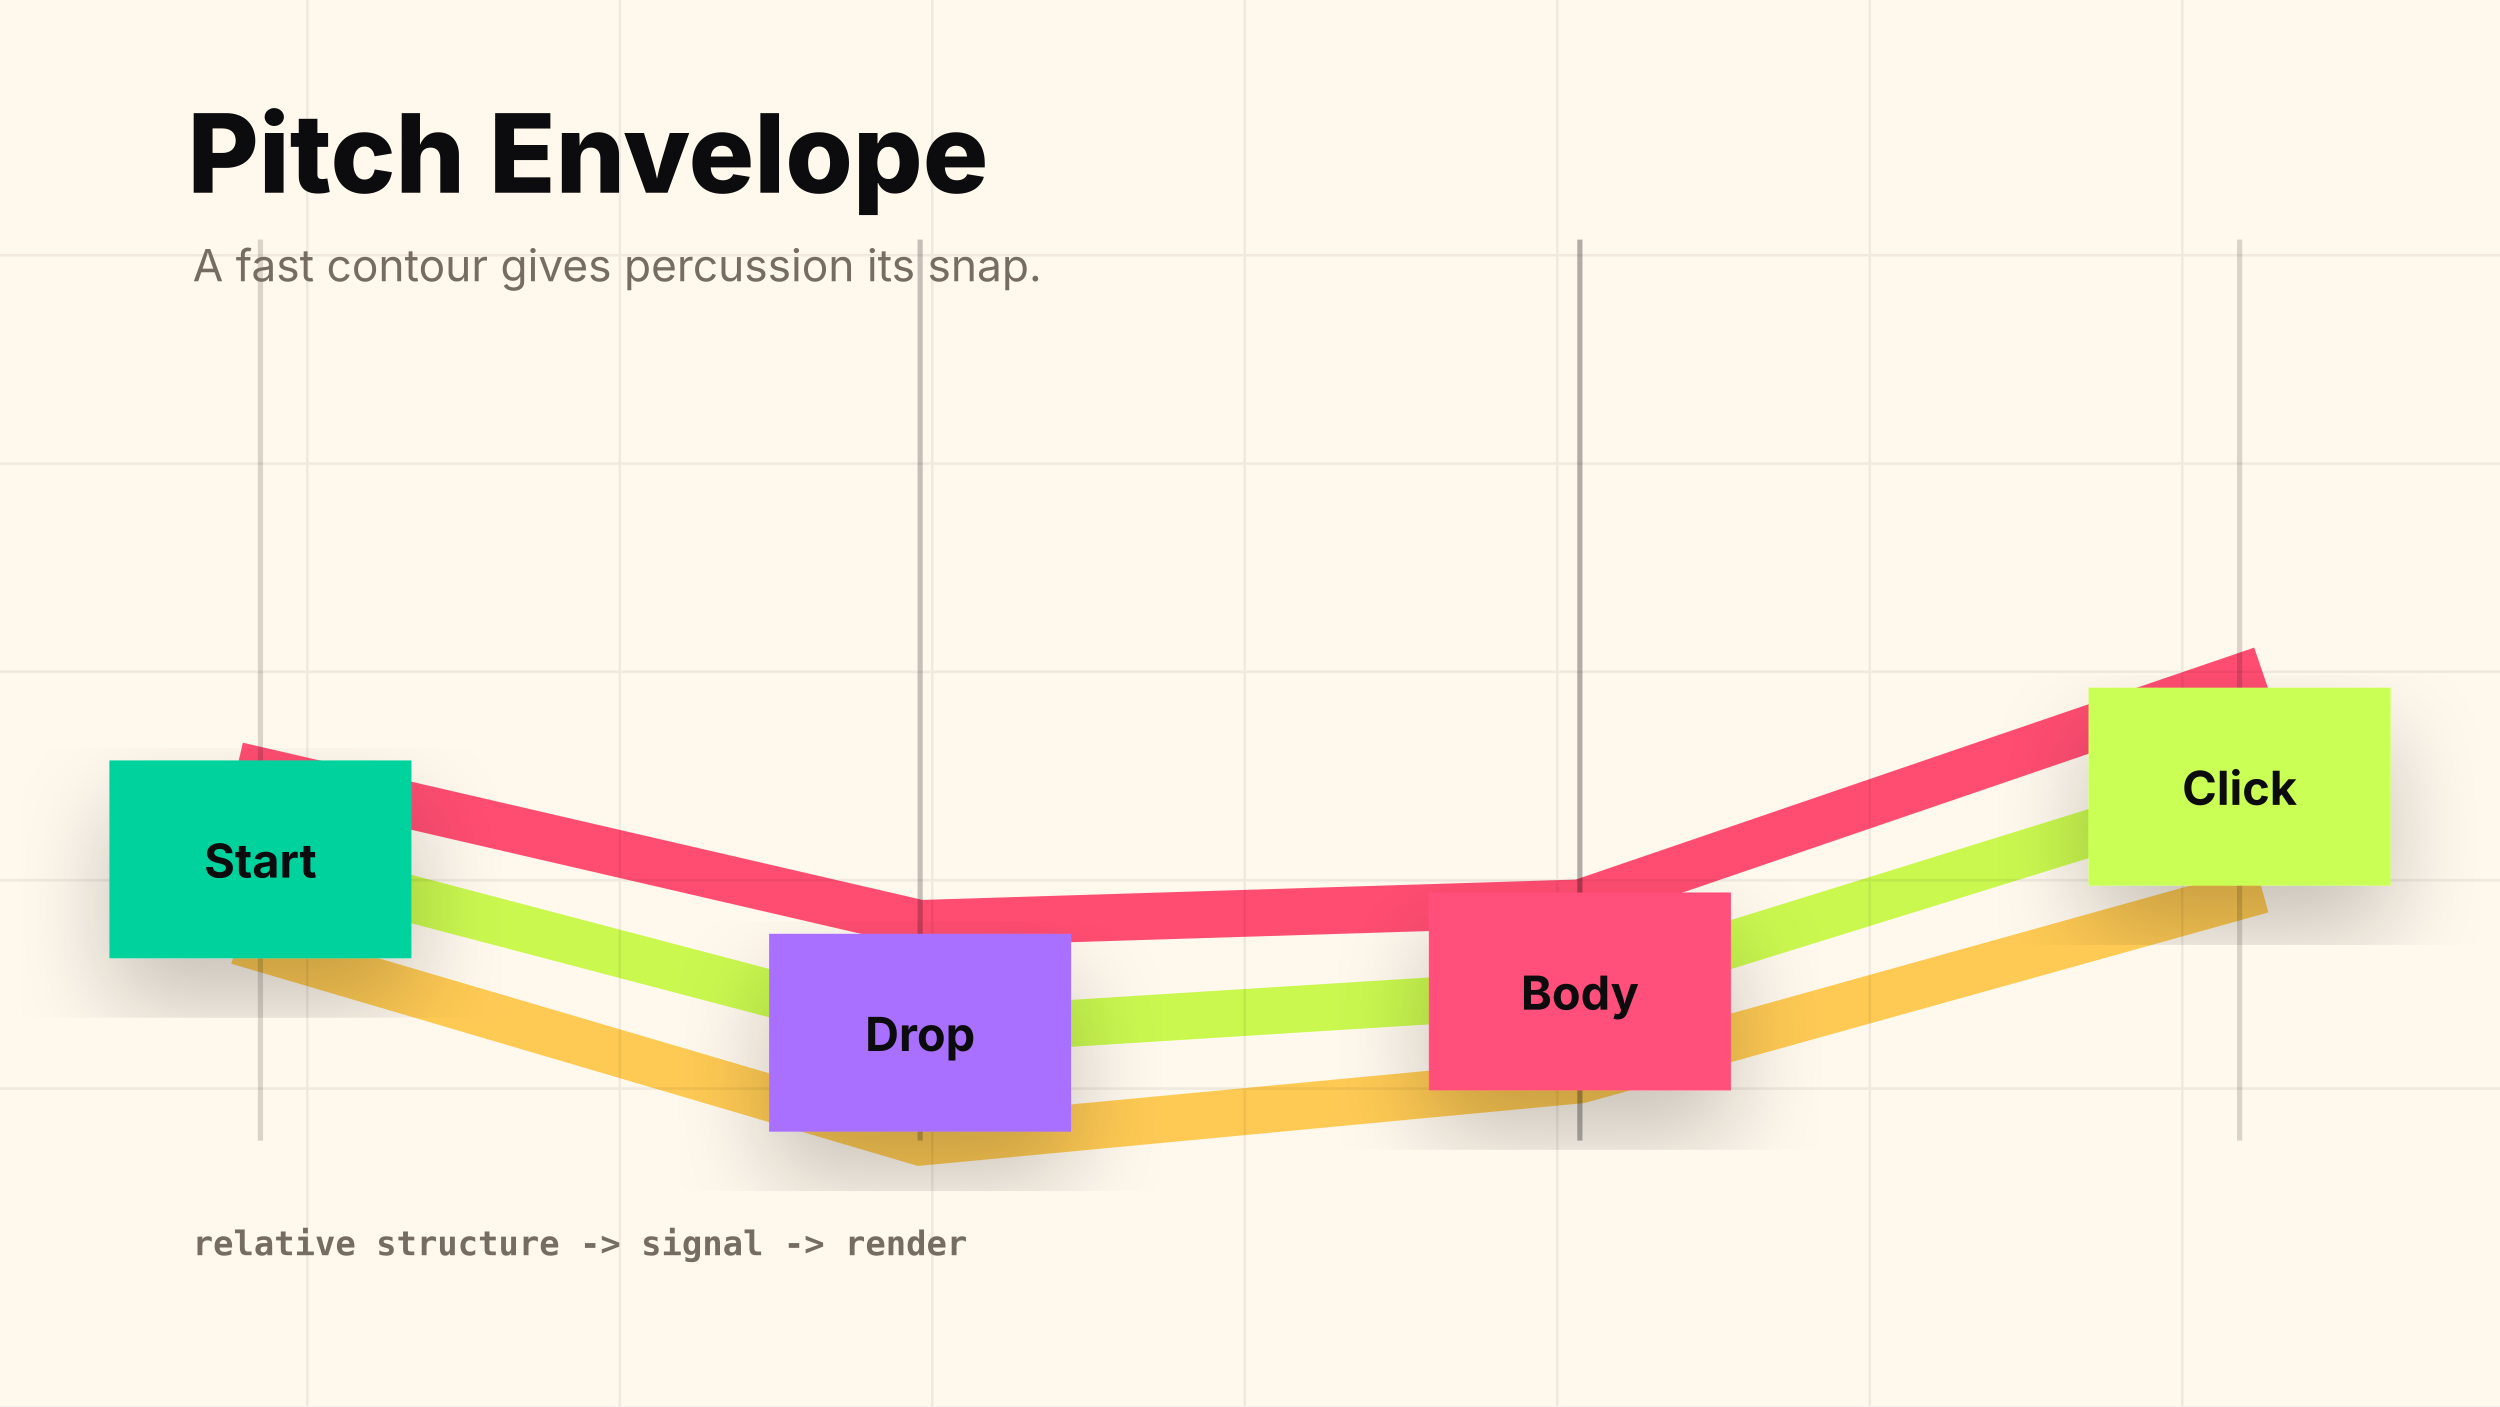
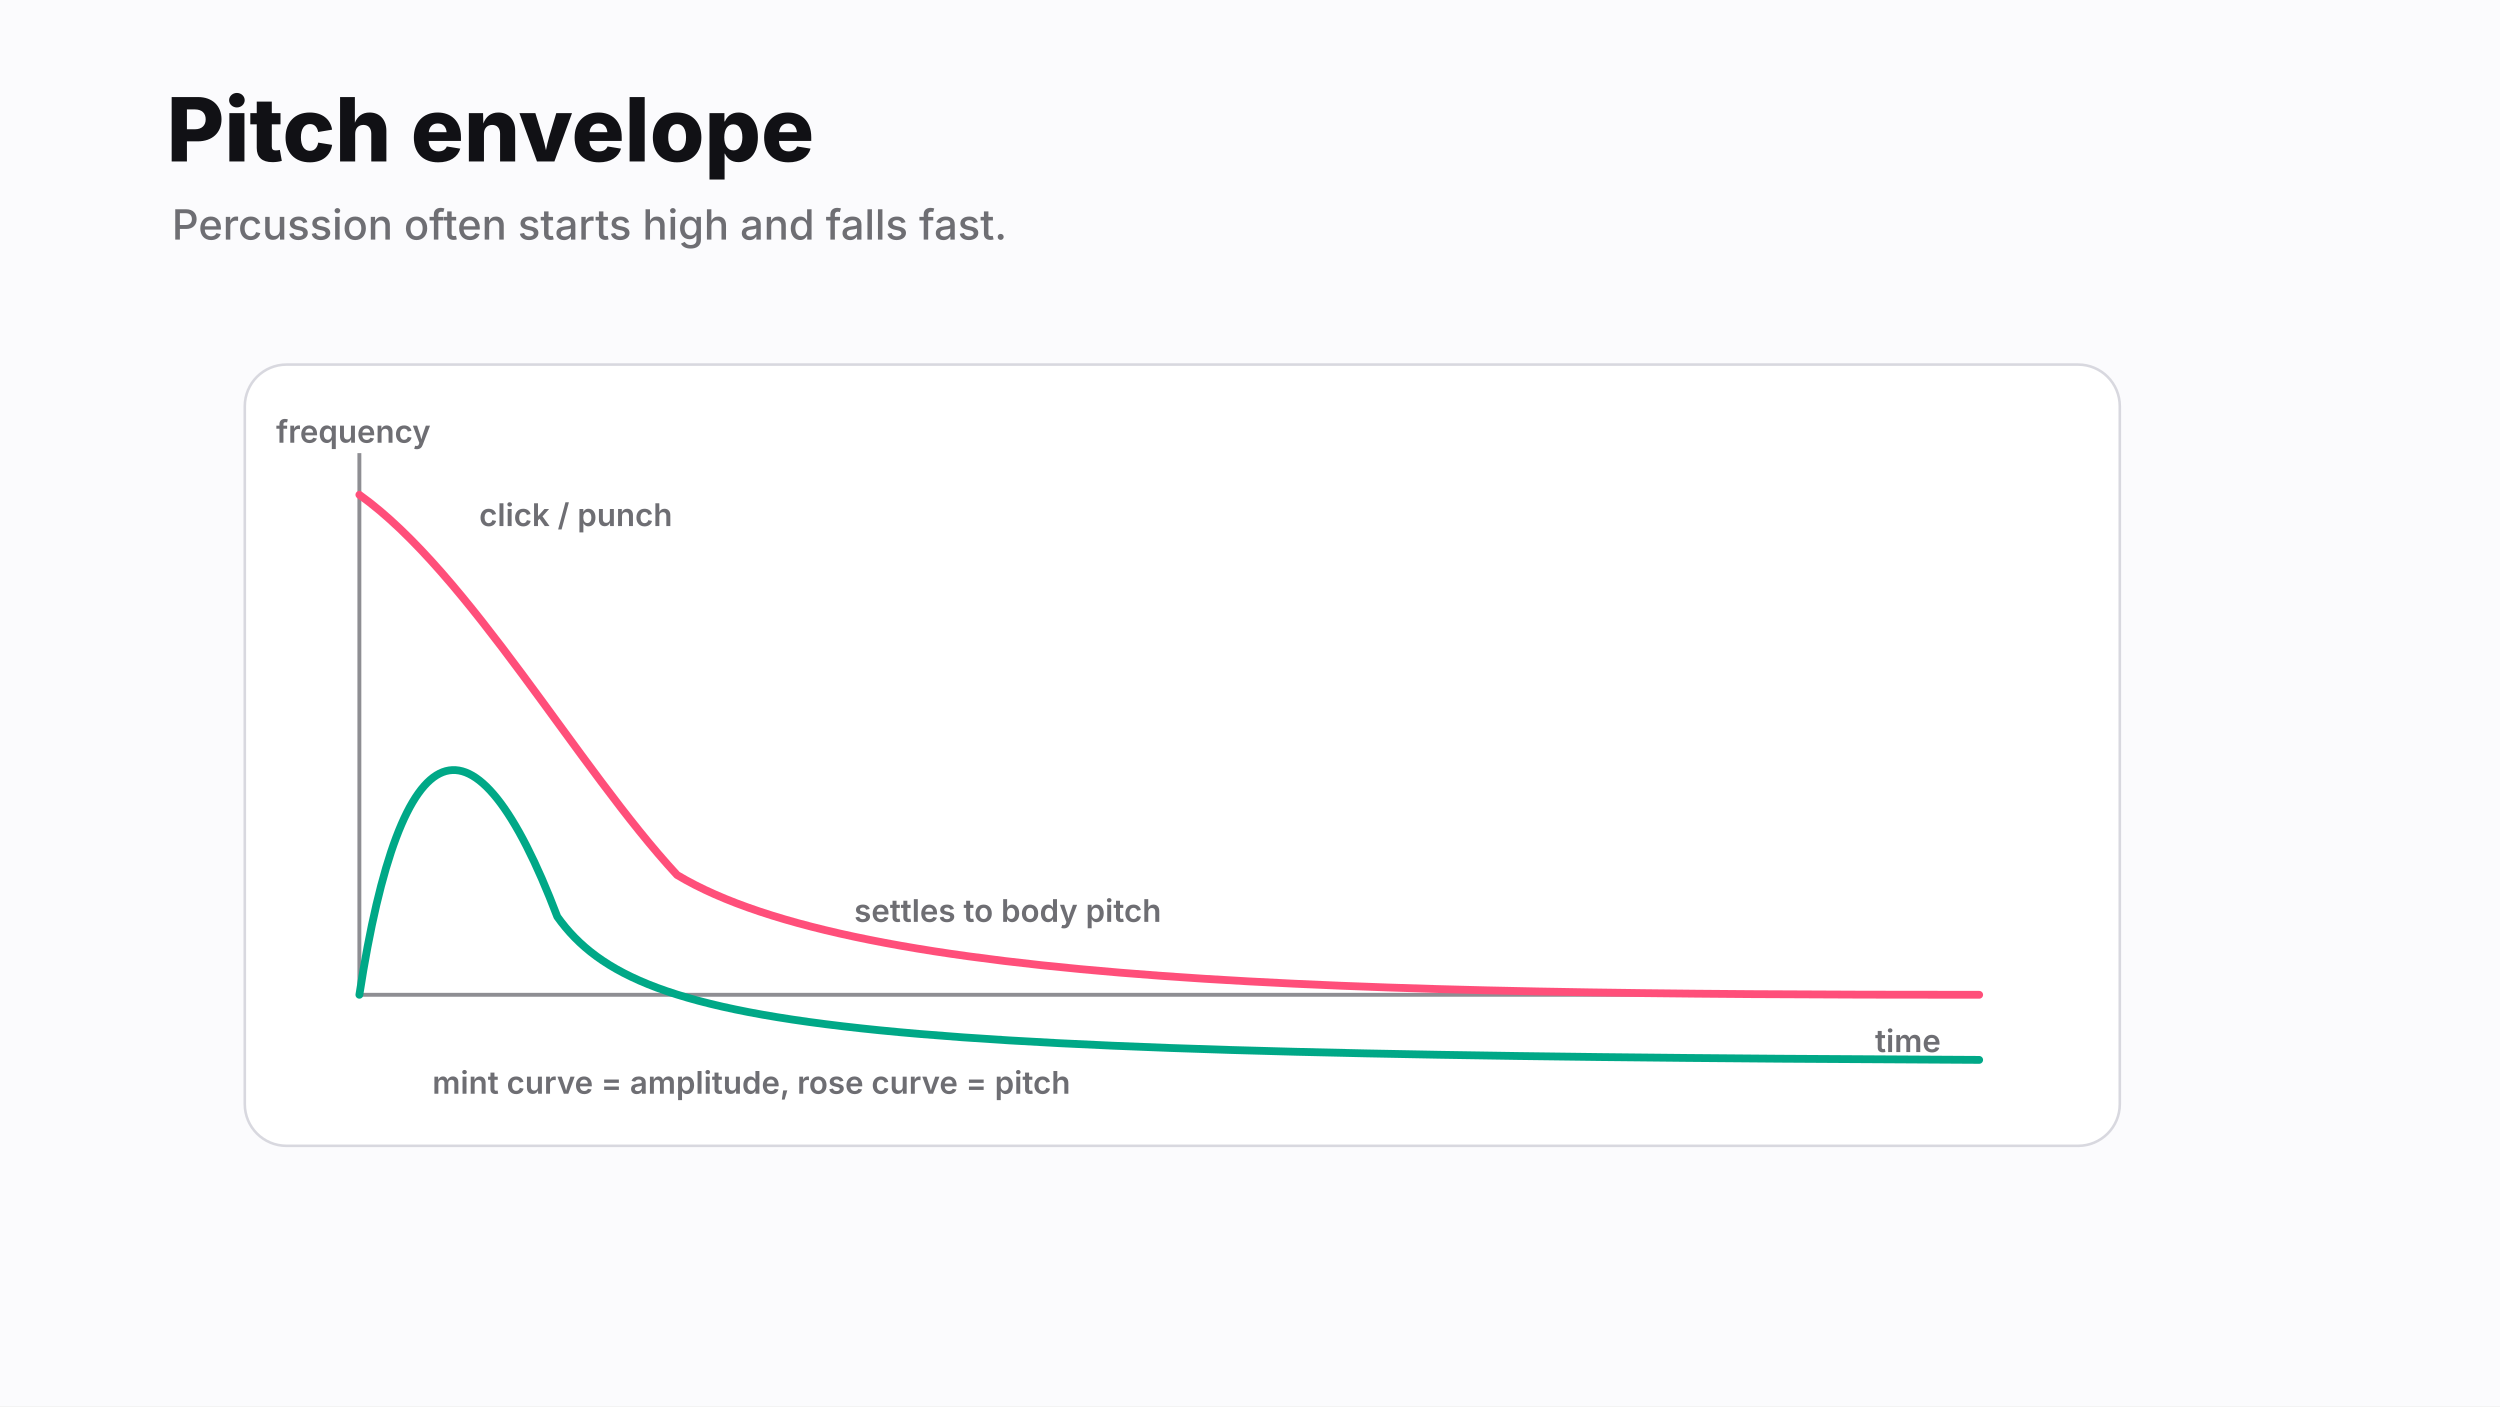
<svg xmlns="http://www.w3.org/2000/svg" viewBox="0 0 960 540" role="img" aria-labelledby="title desc">
+   <defs>
+     <marker id="arrow" viewBox="0 0 10 10" refX="9" refY="5" markerWidth="8" markerHeight="8" orient="auto">
+       <path d="M 0 0 L 10 5 L 0 10 Z" fill="context-stroke" />
+     </marker>
+   </defs>
  <style>
-   :root{color-scheme:light dark}.bg{fill:#fff8ed}.grid{stroke:#0c0b0d;stroke-opacity:.06}.ink{fill:#0c0b0d}.muted{fill:#756c62}.rail{fill:none;stroke-linecap:square;stroke-width:18;mix-blend-mode:multiply}.r0{stroke:#ff4f7a}.r1{stroke:#caff55}.r2{stroke:#ffd05a}.tick{fill:#0c0b0d}.node rect{filter:url(#soft)}.node text{fill:#0c0b0d;font:700 18px ui-sans-serif,-apple-system,BlinkMacSystemFont,'Segoe UI',sans-serif;text-anchor:middle}.mono{font:600 13px ui-monospace,SFMono-Regular,Menlo,monospace}@media(prefers-color-scheme:dark){.bg{fill:#08070a}.grid{stroke:#fff8ed;stroke-opacity:.07}.ink{fill:#fff8ed}.muted{fill:#b5aca1}.rail{mix-blend-mode:screen;opacity:.88}.tick{fill:#fff8ed}.node text{fill:#08070a}}
+ :root{color-scheme:light dark}.bg{fill:#fbfbfd}.panel{fill:#fff;stroke:#d8d8df}.soft{fill:#f2f2f7}.ink{fill:#17171b}.muted{fill:#6e6e73}.label{fill:#242428;font:650 16px -apple-system,BlinkMacSystemFont,"SF Pro Text","Segoe UI",sans-serif}.small{fill:#6e6e73;font:600 12px -apple-system,BlinkMacSystemFont,"SF Pro Text","Segoe UI",sans-serif}.title{fill:#111115;font:760 34px -apple-system,BlinkMacSystemFont,"SF Pro Display","Segoe UI",sans-serif}.desc{fill:#6e6e73;font:500 16px -apple-system,BlinkMacSystemFont,"SF Pro Text","Segoe UI",sans-serif}.mono{fill:#55555b;font:650 13px ui-monospace,SFMono-Regular,Menlo,monospace}.axis{stroke:#8e8e93;stroke-width:1.5}.arrow{stroke:#55555b;stroke-width:2.2;fill:none;marker-end:url(#arrow)}.line{fill:none;stroke:#17171b;stroke-width:3;stroke-linecap:round;stroke-linejoin:round}.hot{stroke:#ff4f7a}.mint{stroke:#00a887}.gold{stroke:#c78800}.violet{stroke:#8e6bff}.hotf{fill:#ff4f7a}.mintf{fill:#00a887}.goldf{fill:#f2a900}.violetf{fill:#8e6bff}.darkf{fill:#242428}.lightf{fill:#fff}.fade{opacity:.22}.fillHot{fill:#ff4f7a;opacity:.12}.fillMint{fill:#00a887;opacity:.13}.fillGold{fill:#f2a900;opacity:.16}.fillViolet{fill:#8e6bff;opacity:.13}.mid{text-anchor:middle}.right{text-anchor:end}@media(prefers-color-scheme:dark){.bg{fill:#08090d}.panel{fill:#121319;stroke:#2d2e36}.soft{fill:#1b1c23}.ink,.title{fill:#f5f5f7}.muted,.desc,.small,.mono{fill:#a1a1aa}.label{fill:#f1f1f4}.axis{stroke:#696a73}.arrow{stroke:#bbbcc6}.line{stroke:#f5f5f7}.darkf{fill:#f5f5f7}.lightf{fill:#121319}}
</style>
-   <defs>
-     <filter id="soft" x="-30%" y="-30%" width="160%" height="160%">
-       <feDropShadow dx="0" dy="18" stdDeviation="18" flood-color="#000" flood-opacity=".22" />
-     </filter>
-   </defs>
  <rect class="bg" width="960" height="540" />
-   <path class="grid" d="M0 98H960M0 178H960M0 258H960M0 338H960M0 418H960M118 0V540M238 0V540M358 0V540M478 0V540M598 0V540M718 0V540M838 0V540" />
-   <rect class="tick" x="99" y="92" width="2" height="346" opacity="0.16" />
-   <rect class="tick" x="352.333" y="92" width="2" height="346" opacity="0.24" />
-   <rect class="tick" x="605.667" y="92" width="2" height="346" opacity="0.32" />
-   <rect class="tick" x="859" y="92" width="2" height="346" opacity="0.16" />
-   <text class="ink" x="72" y="74" font-family="ui-sans-serif,-apple-system,BlinkMacSystemFont,'Segoe UI',sans-serif" font-size="42" font-weight="760">Pitch Envelope</text>
-   <text class="muted" x="74" y="108" font-family="ui-sans-serif,-apple-system,BlinkMacSystemFont,'Segoe UI',sans-serif" font-size="17">A fast contour gives percussion its snap.</text>
-   <text class="muted mono" x="74" y="482">relative structure -&gt; signal -&gt; render</text>
-   <path class="rail r0" d="M 100.0 296.0 L 353.3 354.6 L 606.7 346.7 L 860.0 260.1" />
-   <path class="rail r1" d="M 100.0 330.0 L 353.3 396.6 L 606.7 380.7 L 860.0 302.1" />
-   <path class="rail r2" d="M 100.0 364.0 L 353.3 438.6 L 606.7 414.7 L 860.0 344.1" />
-   <g class="node" transform="translate(42 292)">
-     <rect fill="#00d29e" width="116" height="76" />
-     <text x="58" y="45">Start</text>
-   </g>
-   <g class="node" transform="translate(295.3333 358.5716)">
-     <rect fill="#a970ff" width="116" height="76" />
-     <text x="58" y="45">Drop</text>
-   </g>
-   <g class="node" transform="translate(548.6667 342.7176)">
-     <rect fill="#ff4f7a" width="116" height="76" />
-     <text x="58" y="45">Body</text>
-   </g>
-   <g class="node" transform="translate(802 264.0675)">
-     <rect fill="#caff55" width="116" height="76" />
-     <text x="58" y="45">Click</text>
-   </g>
+   <text class="title" x="64" y="62">Pitch envelope</text>
+   <text class="desc" x="66" y="92">Percussion often starts high and falls fast.</text>
+   <rect class="panel" x="94" y="140" width="720" height="300" rx="16" />
+   <line class="axis" x1="138" y1="382" x2="760" y2="382" />
+   <line class="axis" x1="138" y1="174" x2="138" y2="382" />
+   <path class="line hot" d="M 138 190 C 180 220 222 295 260 336 C 330 378 520 382 760 382" />
+   <path class="line mint" d="M 138 382 C 154 278 182 268 214 352 C 246 397 330 405 760 407" />
+   <text class="small" x="106" y="170">frequency</text>
+   <text class="small" x="720" y="404">time</text>
+   <text class="small" x="184" y="202">click / punch</text>
+   <text class="small" x="328" y="354">settles to body pitch</text>
+   <text class="small" x="166" y="420">mint curve = amplitude, rose curve = pitch</text>
</svg>
